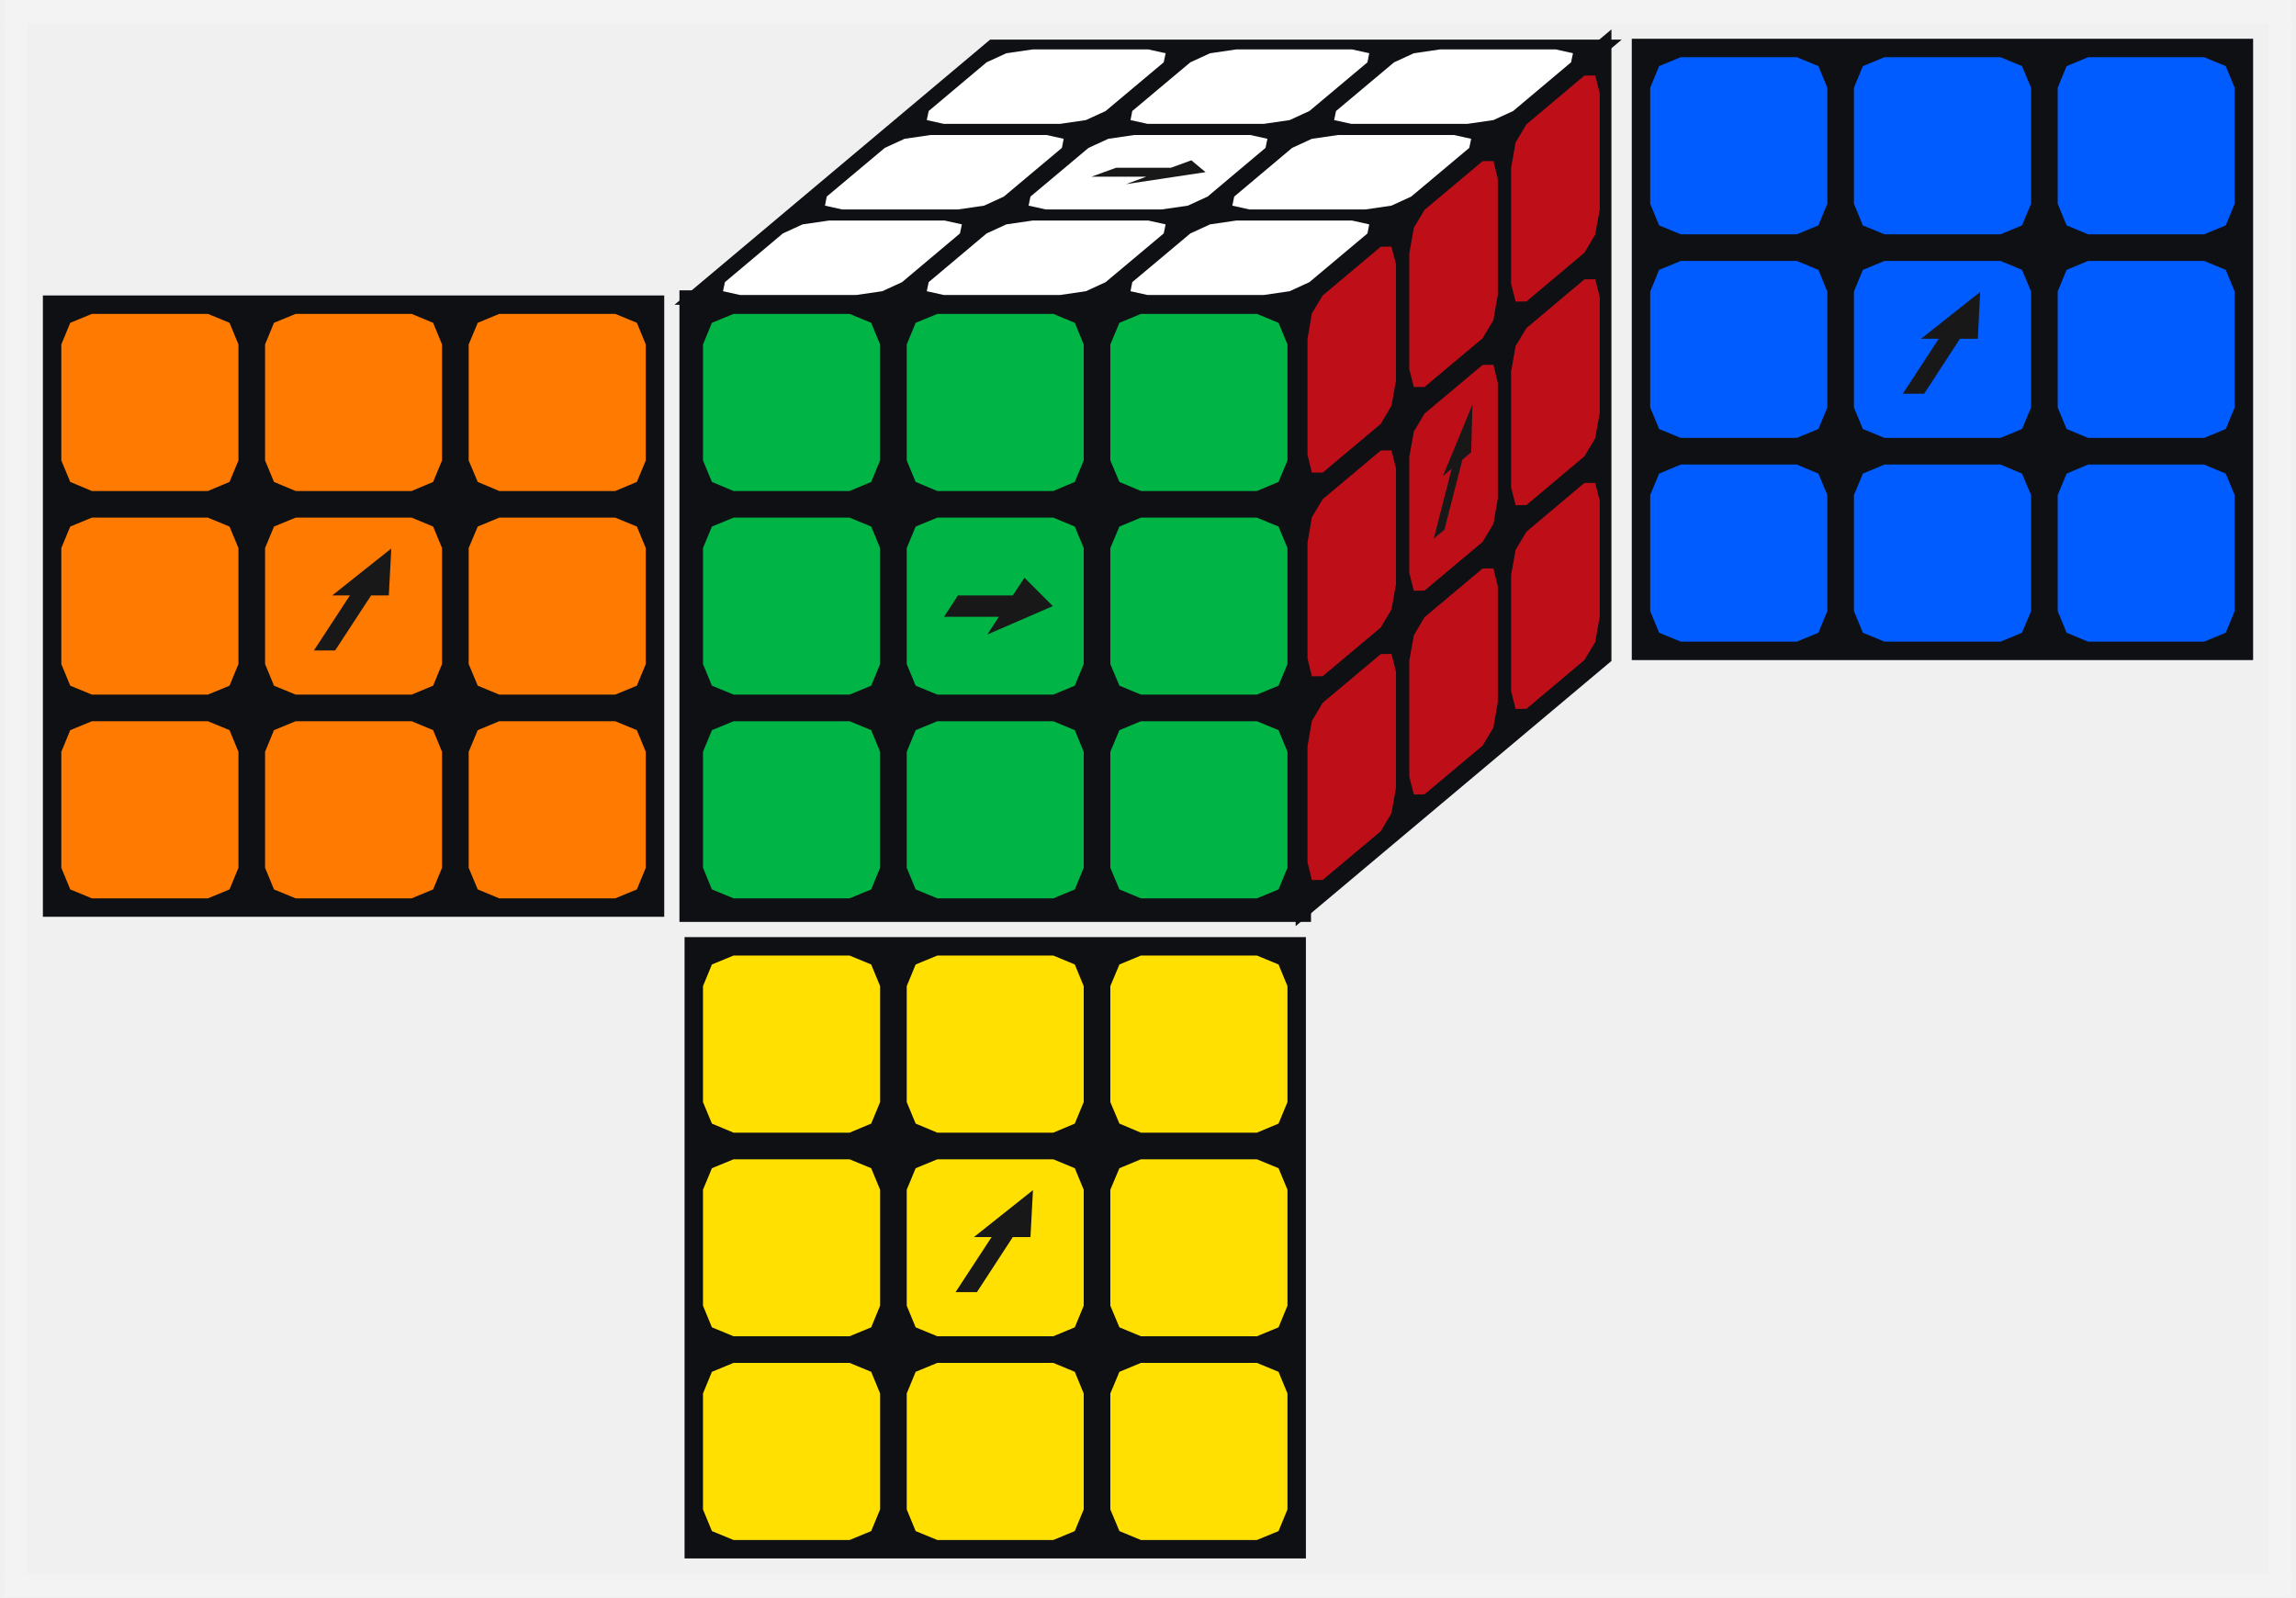
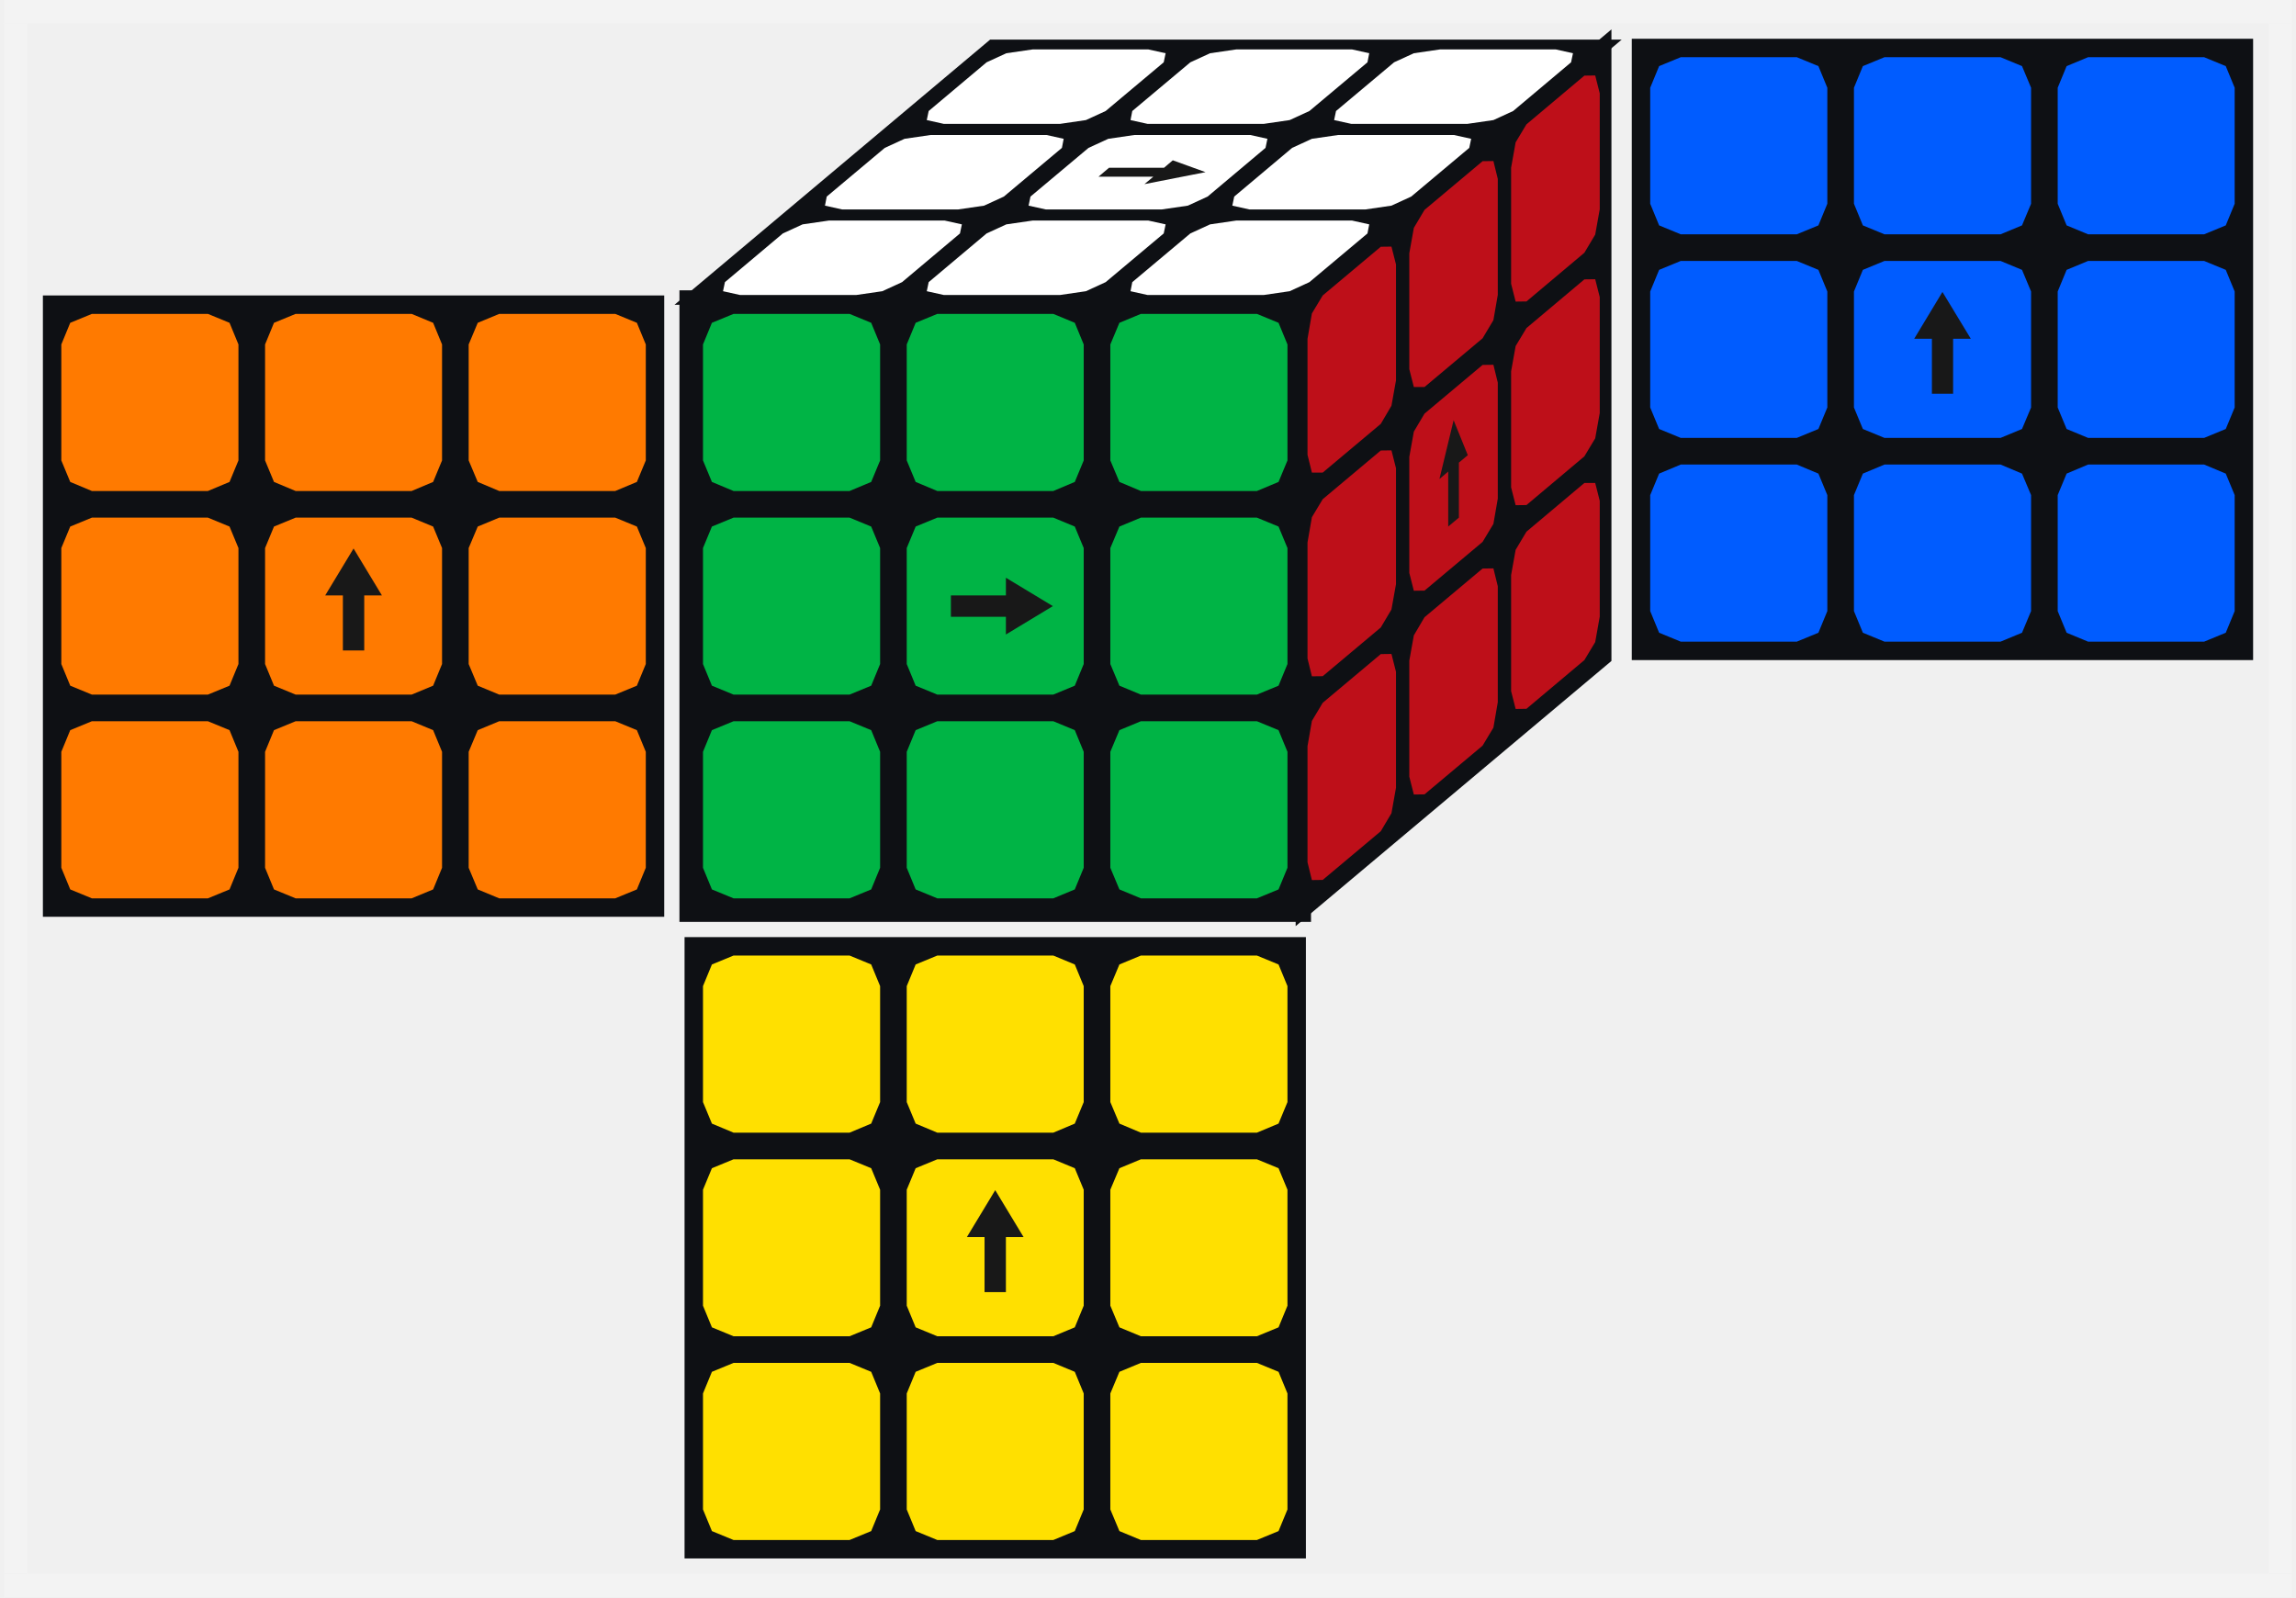
<svg xmlns="http://www.w3.org/2000/svg" viewBox="0 0 156.41 109.20" width="138" height="96">
  <polygon points="46.17,63.03 89.35,63.03 89.35,19.85 46.17,19.85" fill="#0e1014" />
  <polygon points="45.83,20.84 89.00,20.84 110.59,2.71 67.41,2.71" fill="#0e1014" />
  <polygon points="88.30,63.32 109.89,45.19 109.89,2.01 88.30,20.14" fill="#0e1014" />
  <polygon points="2.65,20.20 45.13,20.20 45.13,62.68 2.65,62.68" fill="#0e1014" />
  <polygon points="46.52,64.07 89.00,64.07 89.00,106.55 46.52,106.55" fill="#0e1014" />
  <polygon points="111.28,2.65 153.76,2.65 153.76,45.13 111.28,45.13" fill="#0e1014" />
  <polygon points="79.28,4.26 79.41,3.64 78.23,3.38 70.31,3.38 68.52,3.64 67.17,4.26 63.21,7.59 63.08,8.21 64.25,8.47 72.18,8.47 73.96,8.21 75.31,7.59" fill="#ffffff" />
  <polygon points="93.21,4.26 93.33,3.64 92.16,3.38 84.23,3.38 82.45,3.64 81.10,4.26 77.13,7.59 77.01,8.21 78.18,8.47 86.11,8.47 87.89,8.21 89.24,7.59" fill="#ffffff" />
  <polygon points="107.13,4.26 107.26,3.64 106.09,3.38 98.16,3.38 96.38,3.64 95.03,4.26 91.06,7.59 90.93,8.21 92.11,8.47 100.03,8.47 101.82,8.21 103.17,7.59" fill="#ffffff" />
  <polygon points="72.32,10.11 72.44,9.49 71.27,9.23 63.34,9.23 61.56,9.49 60.21,10.11 56.24,13.44 56.12,14.06 57.29,14.32 65.22,14.32 67.00,14.06 68.35,13.44" fill="#ffffff" />
  <polygon points="86.24,10.11 86.37,9.49 85.20,9.23 77.27,9.23 75.49,9.49 74.14,10.11 70.17,13.44 70.04,14.06 71.22,14.32 79.14,14.32 80.93,14.06 82.28,13.44" fill="#ffffff" />
  <polygon points="100.17,10.11 100.30,9.49 99.12,9.23 91.20,9.23 89.41,9.49 88.06,10.11 84.10,13.44 83.97,14.06 85.14,14.32 93.07,14.32 94.85,14.06 96.20,13.44" fill="#ffffff" />
  <polygon points="65.35,15.96 65.48,15.34 64.31,15.08 56.38,15.08 54.59,15.34 53.24,15.96 49.28,19.29 49.15,19.91 50.32,20.17 58.25,20.17 60.04,19.91 61.39,19.29" fill="#ffffff" />
  <polygon points="79.28,15.96 79.41,15.34 78.23,15.08 70.31,15.08 68.52,15.34 67.17,15.96 63.21,19.29 63.08,19.91 64.25,20.17 72.18,20.17 73.96,19.91 75.31,19.29" fill="#ffffff" />
  <polygon points="93.21,15.96 93.33,15.34 92.16,15.08 84.23,15.08 82.45,15.34 81.10,15.96 77.13,19.29 77.01,19.91 78.18,20.17 86.11,20.17 87.89,19.91 89.24,19.29" fill="#ffffff" />
  <polygon points="95.16,18.08 94.85,16.86 94.12,16.87 90.15,20.20 89.41,21.43 89.11,23.17 89.11,31.09 89.41,32.31 90.15,32.31 94.12,28.98 94.85,27.74 95.16,26.01" fill="#be0f19" />
  <polygon points="102.12,12.23 101.82,11.01 101.08,11.02 97.11,14.35 96.38,15.58 96.07,17.32 96.07,25.24 96.38,26.46 97.11,26.46 101.08,23.13 101.82,21.89 102.12,20.16" fill="#be0f19" />
  <polygon points="109.09,6.38 108.78,5.16 108.04,5.17 104.08,8.50 103.34,9.73 103.03,11.47 103.03,19.40 103.34,20.62 104.08,20.61 108.04,17.28 108.78,16.04 109.09,14.31" fill="#be0f19" />
  <polygon points="95.16,32.01 94.85,30.79 94.12,30.80 90.15,34.13 89.41,35.36 89.11,37.09 89.11,45.02 89.41,46.24 90.15,46.23 94.12,42.90 94.85,41.67 95.16,39.94" fill="#be0f19" />
  <polygon points="102.12,26.16 101.82,24.94 101.08,24.95 97.11,28.28 96.38,29.51 96.07,31.24 96.07,39.17 96.38,40.39 97.11,40.38 101.08,37.05 101.82,35.82 102.12,34.09" fill="#be0f19" />
  <polygon points="109.09,20.31 108.78,19.09 108.04,19.10 104.08,22.43 103.34,23.66 103.03,25.39 103.03,33.32 103.34,34.54 104.08,34.53 108.04,31.20 108.78,29.97 109.09,28.24" fill="#be0f19" />
  <polygon points="95.16,45.93 94.85,44.71 94.12,44.72 90.15,48.05 89.41,49.29 89.11,51.02 89.11,58.95 89.41,60.17 90.15,60.16 94.12,56.83 94.85,55.60 95.16,53.86" fill="#be0f19" />
  <polygon points="102.12,40.08 101.82,38.86 101.08,38.87 97.11,42.20 96.38,43.44 96.07,45.17 96.07,53.10 96.38,54.32 97.11,54.31 101.08,50.98 101.82,49.75 102.12,48.01" fill="#be0f19" />
  <polygon points="109.09,34.24 108.78,33.02 108.04,33.02 104.08,36.35 103.34,37.59 103.03,39.32 103.03,47.25 103.34,48.47 104.08,48.46 108.04,45.13 108.78,43.90 109.09,42.16" fill="#be0f19" />
  <polygon points="59.89,23.55 59.28,22.07 57.80,21.46 49.87,21.46 48.39,22.07 47.78,23.55 47.78,31.48 48.39,32.95 49.87,33.57 57.80,33.57 59.28,32.95 59.89,31.48" fill="#00b445" />
  <polygon points="73.81,23.55 73.20,22.07 71.73,21.46 63.80,21.46 62.32,22.07 61.71,23.55 61.71,31.48 62.32,32.95 63.80,33.57 71.73,33.57 73.20,32.95 73.81,31.48" fill="#00b445" />
  <polygon points="87.74,23.55 87.13,22.07 85.65,21.46 77.72,21.46 76.25,22.07 75.63,23.55 75.63,31.48 76.25,32.95 77.72,33.57 85.65,33.57 87.13,32.95 87.74,31.48" fill="#00b445" />
  <polygon points="59.89,37.47 59.28,36.00 57.80,35.39 49.87,35.39 48.39,36.00 47.78,37.47 47.78,45.40 48.39,46.88 49.87,47.49 57.80,47.49 59.28,46.88 59.89,45.40" fill="#00b445" />
  <polygon points="73.81,37.47 73.20,36.00 71.73,35.39 63.80,35.39 62.32,36.00 61.71,37.47 61.71,45.40 62.32,46.88 63.80,47.49 71.73,47.49 73.20,46.88 73.81,45.40" fill="#00b445" />
  <polygon points="87.74,37.47 87.13,36.00 85.65,35.39 77.72,35.39 76.25,36.00 75.63,37.47 75.63,45.40 76.25,46.88 77.72,47.49 85.65,47.49 87.13,46.88 87.74,45.40" fill="#00b445" />
  <polygon points="59.89,51.40 59.28,49.92 57.80,49.31 49.87,49.31 48.39,49.92 47.78,51.40 47.78,59.33 48.39,60.81 49.87,61.42 57.80,61.42 59.28,60.81 59.89,59.33" fill="#00b445" />
  <polygon points="73.81,51.40 73.20,49.92 71.73,49.31 63.80,49.31 62.32,49.92 61.71,51.40 61.71,59.33 62.32,60.81 63.80,61.42 71.73,61.42 73.20,60.81 73.81,59.33" fill="#00b445" />
  <polygon points="87.74,51.40 87.13,49.92 85.65,49.31 77.72,49.31 76.25,49.92 75.63,51.40 75.63,59.33 76.25,60.81 77.72,61.42 85.65,61.42 87.13,60.81 87.74,59.33" fill="#00b445" />
  <polygon points="59.89,67.42 59.28,65.94 57.80,65.33 49.87,65.33 48.39,65.94 47.78,67.42 47.78,75.35 48.39,76.82 49.87,77.44 57.80,77.44 59.28,76.82 59.89,75.35" fill="#ffe000" />
  <polygon points="73.81,67.42 73.20,65.94 71.73,65.33 63.80,65.33 62.32,65.94 61.71,67.42 61.71,75.35 62.32,76.82 63.80,77.44 71.73,77.44 73.20,76.82 73.81,75.35" fill="#ffe000" />
  <polygon points="87.74,67.42 87.13,65.94 85.65,65.33 77.72,65.33 76.25,65.94 75.63,67.42 75.63,75.35 76.25,76.82 77.72,77.44 85.65,77.44 87.13,76.82 87.74,75.35" fill="#ffe000" />
  <polygon points="59.89,81.34 59.28,79.87 57.80,79.26 49.87,79.26 48.39,79.87 47.78,81.34 47.78,89.27 48.39,90.75 49.87,91.36 57.80,91.36 59.28,90.75 59.89,89.27" fill="#ffe000" />
  <polygon points="73.81,81.34 73.20,79.87 71.73,79.26 63.80,79.26 62.32,79.87 61.71,81.34 61.71,89.27 62.32,90.75 63.80,91.36 71.73,91.36 73.20,90.75 73.81,89.27" fill="#ffe000" />
  <polygon points="87.74,81.34 87.13,79.87 85.65,79.26 77.72,79.26 76.25,79.87 75.63,81.34 75.63,89.27 76.25,90.75 77.72,91.36 85.65,91.36 87.13,90.75 87.74,89.27" fill="#ffe000" />
  <polygon points="59.89,95.27 59.28,93.79 57.80,93.18 49.87,93.18 48.39,93.79 47.78,95.27 47.78,103.20 48.39,104.68 49.87,105.29 57.80,105.29 59.28,104.68 59.89,103.20" fill="#ffe000" />
  <polygon points="73.81,95.27 73.20,93.79 71.73,93.18 63.80,93.18 62.32,93.79 61.71,95.27 61.71,103.20 62.32,104.68 63.80,105.29 71.73,105.29 73.20,104.68 73.81,103.20" fill="#ffe000" />
  <polygon points="87.74,95.27 87.13,93.79 85.65,93.18 77.72,93.18 76.25,93.79 75.63,95.27 75.63,103.20 76.25,104.68 77.72,105.29 85.65,105.29 87.13,104.68 87.74,103.20" fill="#ffe000" />
  <polygon points="16.02,23.55 15.41,22.07 13.93,21.46 6.00,21.46 4.52,22.07 3.91,23.55 3.91,31.48 4.52,32.95 6.00,33.57 13.93,33.57 15.41,32.95 16.02,31.48" fill="#ff7a00" />
  <polygon points="29.94,23.55 29.33,22.07 27.86,21.46 19.93,21.46 18.45,22.07 17.84,23.55 17.84,31.48 18.45,32.95 19.93,33.57 27.86,33.57 29.33,32.95 29.94,31.48" fill="#ff7a00" />
  <polygon points="43.87,23.55 43.26,22.07 41.78,21.46 33.85,21.46 32.38,22.07 31.76,23.55 31.76,31.48 32.38,32.95 33.85,33.57 41.78,33.57 43.26,32.95 43.87,31.48" fill="#ff7a00" />
  <polygon points="16.02,37.47 15.41,36.00 13.93,35.39 6.00,35.39 4.52,36.00 3.91,37.47 3.91,45.40 4.52,46.88 6.00,47.49 13.93,47.49 15.41,46.88 16.02,45.40" fill="#ff7a00" />
  <polygon points="29.94,37.47 29.33,36.00 27.86,35.39 19.93,35.39 18.45,36.00 17.84,37.47 17.84,45.40 18.45,46.88 19.93,47.49 27.86,47.49 29.33,46.88 29.94,45.40" fill="#ff7a00" />
  <polygon points="43.87,37.47 43.26,36.00 41.78,35.39 33.85,35.39 32.38,36.00 31.76,37.47 31.76,45.40 32.38,46.88 33.85,47.49 41.78,47.49 43.26,46.88 43.87,45.40" fill="#ff7a00" />
  <polygon points="16.02,51.40 15.41,49.92 13.93,49.31 6.00,49.31 4.52,49.92 3.91,51.40 3.91,59.33 4.52,60.81 6.00,61.42 13.93,61.42 15.41,60.81 16.02,59.33" fill="#ff7a00" />
  <polygon points="29.94,51.40 29.33,49.92 27.86,49.31 19.93,49.31 18.45,49.92 17.84,51.40 17.84,59.33 18.45,60.81 19.93,61.42 27.86,61.42 29.33,60.81 29.94,59.33" fill="#ff7a00" />
  <polygon points="43.87,51.40 43.26,49.92 41.78,49.31 33.85,49.31 32.38,49.92 31.76,51.40 31.76,59.33 32.38,60.81 33.85,61.42 41.78,61.42 43.26,60.81 43.87,59.33" fill="#ff7a00" />
  <polygon points="124.65,6.00 124.04,4.52 122.56,3.91 114.63,3.91 113.15,4.52 112.54,6.00 112.54,13.93 113.15,15.41 114.63,16.02 122.56,16.02 124.04,15.41 124.65,13.93" fill="#005cff" />
  <polygon points="138.58,6.00 137.96,4.52 136.49,3.91 128.56,3.91 127.08,4.52 126.47,6.00 126.47,13.93 127.08,15.41 128.56,16.02 136.49,16.02 137.96,15.41 138.58,13.93" fill="#005cff" />
  <polygon points="152.50,6.00 151.89,4.52 150.41,3.91 142.48,3.91 141.01,4.52 140.40,6.00 140.40,13.93 141.01,15.41 142.48,16.02 150.41,16.02 151.89,15.41 152.50,13.93" fill="#005cff" />
  <polygon points="124.65,19.93 124.04,18.45 122.56,17.84 114.63,17.84 113.15,18.45 112.54,19.93 112.54,27.86 113.15,29.33 114.63,29.94 122.56,29.94 124.04,29.33 124.65,27.86" fill="#005cff" />
  <polygon points="138.58,19.93 137.96,18.45 136.49,17.84 128.56,17.84 127.08,18.45 126.47,19.93 126.47,27.86 127.08,29.33 128.56,29.94 136.49,29.94 137.96,29.33 138.58,27.86" fill="#005cff" />
  <polygon points="152.50,19.93 151.89,18.45 150.41,17.84 142.48,17.84 141.01,18.45 140.40,19.93 140.40,27.86 141.01,29.33 142.48,29.94 150.41,29.94 151.89,29.33 152.50,27.86" fill="#005cff" />
  <polygon points="124.65,33.85 124.04,32.38 122.56,31.76 114.63,31.76 113.15,32.38 112.54,33.85 112.54,41.78 113.15,43.26 114.63,43.87 122.56,43.87 124.04,43.26 124.65,41.78" fill="#005cff" />
  <polygon points="138.58,33.85 137.96,32.38 136.49,31.76 128.56,31.76 127.08,32.38 126.47,33.85 126.47,41.78 127.08,43.26 128.56,43.87 136.49,43.87 137.96,43.26 138.58,41.78" fill="#005cff" />
  <polygon points="152.50,33.85 151.89,32.38 150.41,31.76 142.48,31.76 141.01,32.38 140.40,33.85 140.40,41.78 141.01,43.26 142.48,43.87 150.41,43.87 151.89,43.26 152.50,41.78" fill="#005cff" />
  <polygon points="0.00,0.00 156.41,0.00 156.41,1.60 0.00,1.60" fill="#f4f4f4" fill-opacity="0.70" />
  <polygon points="0.00,107.60 156.41,107.60 156.41,109.20 0.00,109.20" fill="#f4f4f4" fill-opacity="0.70" />
  <polygon points="0.00,1.60 1.60,1.60 1.60,107.60 0.00,107.60" fill="#f4f4f4" fill-opacity="0.70" />
  <polygon points="154.81,1.60 156.41,1.60 156.41,107.60 154.81,107.60" fill="#f4f4f4" fill-opacity="0.70" />
-   <polygon points="82.14,11.77 81.17,10.96 79.77,11.47 76.02,11.47 74.34,12.08 78.09,12.08 76.70,12.59" fill="#181818" />
-   <polygon points="100.39,27.65 98.37,32.55 98.97,32.04 97.74,36.83 98.47,36.22 99.70,31.43 100.30,30.92" fill="#181818" />
-   <polygon points="71.70,41.44 69.76,39.50 68.96,40.71 65.21,40.71 64.26,42.17 68.01,42.17 67.22,43.38" fill="#181818" />
-   <polygon points="70.34,81.37 66.30,84.58 67.51,84.58 65.05,88.34 66.51,88.34 68.96,84.58 70.17,84.58" fill="#181818" />
-   <polygon points="26.47,37.50 22.43,40.71 23.64,40.71 21.18,44.47 22.63,44.47 25.09,40.71 26.30,40.71" fill="#181818" />
-   <polygon points="135.10,19.96 131.06,23.16 132.27,23.16 129.81,26.92 131.27,26.92 133.72,23.16 134.94,23.16" fill="#181818" />
+   <polygon points="82.14,11.77 79.90,10.96 79.30,11.47 75.54,11.47 74.82,12.08 78.57,12.08 77.96,12.59" fill="#181818" />
+   <polygon points="99.10,28.73 98.13,32.75 98.73,32.24 98.73,36.00 99.46,35.39 99.46,31.63 100.07,31.12" fill="#181818" />
+   <polygon points="71.70,41.44 68.49,39.50 68.49,40.71 64.73,40.71 64.73,42.17 68.49,42.17 68.49,43.38" fill="#181818" />
+   <polygon points="67.76,81.37 65.82,84.58 67.03,84.58 67.03,88.34 68.49,88.34 68.49,84.58 69.70,84.58" fill="#181818" />
+   <polygon points="23.89,37.50 21.95,40.71 23.16,40.71 23.16,44.47 24.62,44.47 24.62,40.71 25.83,40.71" fill="#181818" />
+   <polygon points="132.52,19.96 130.59,23.16 131.80,23.16 131.80,26.92 133.25,26.92 133.25,23.16 134.46,23.16" fill="#181818" />
</svg>
